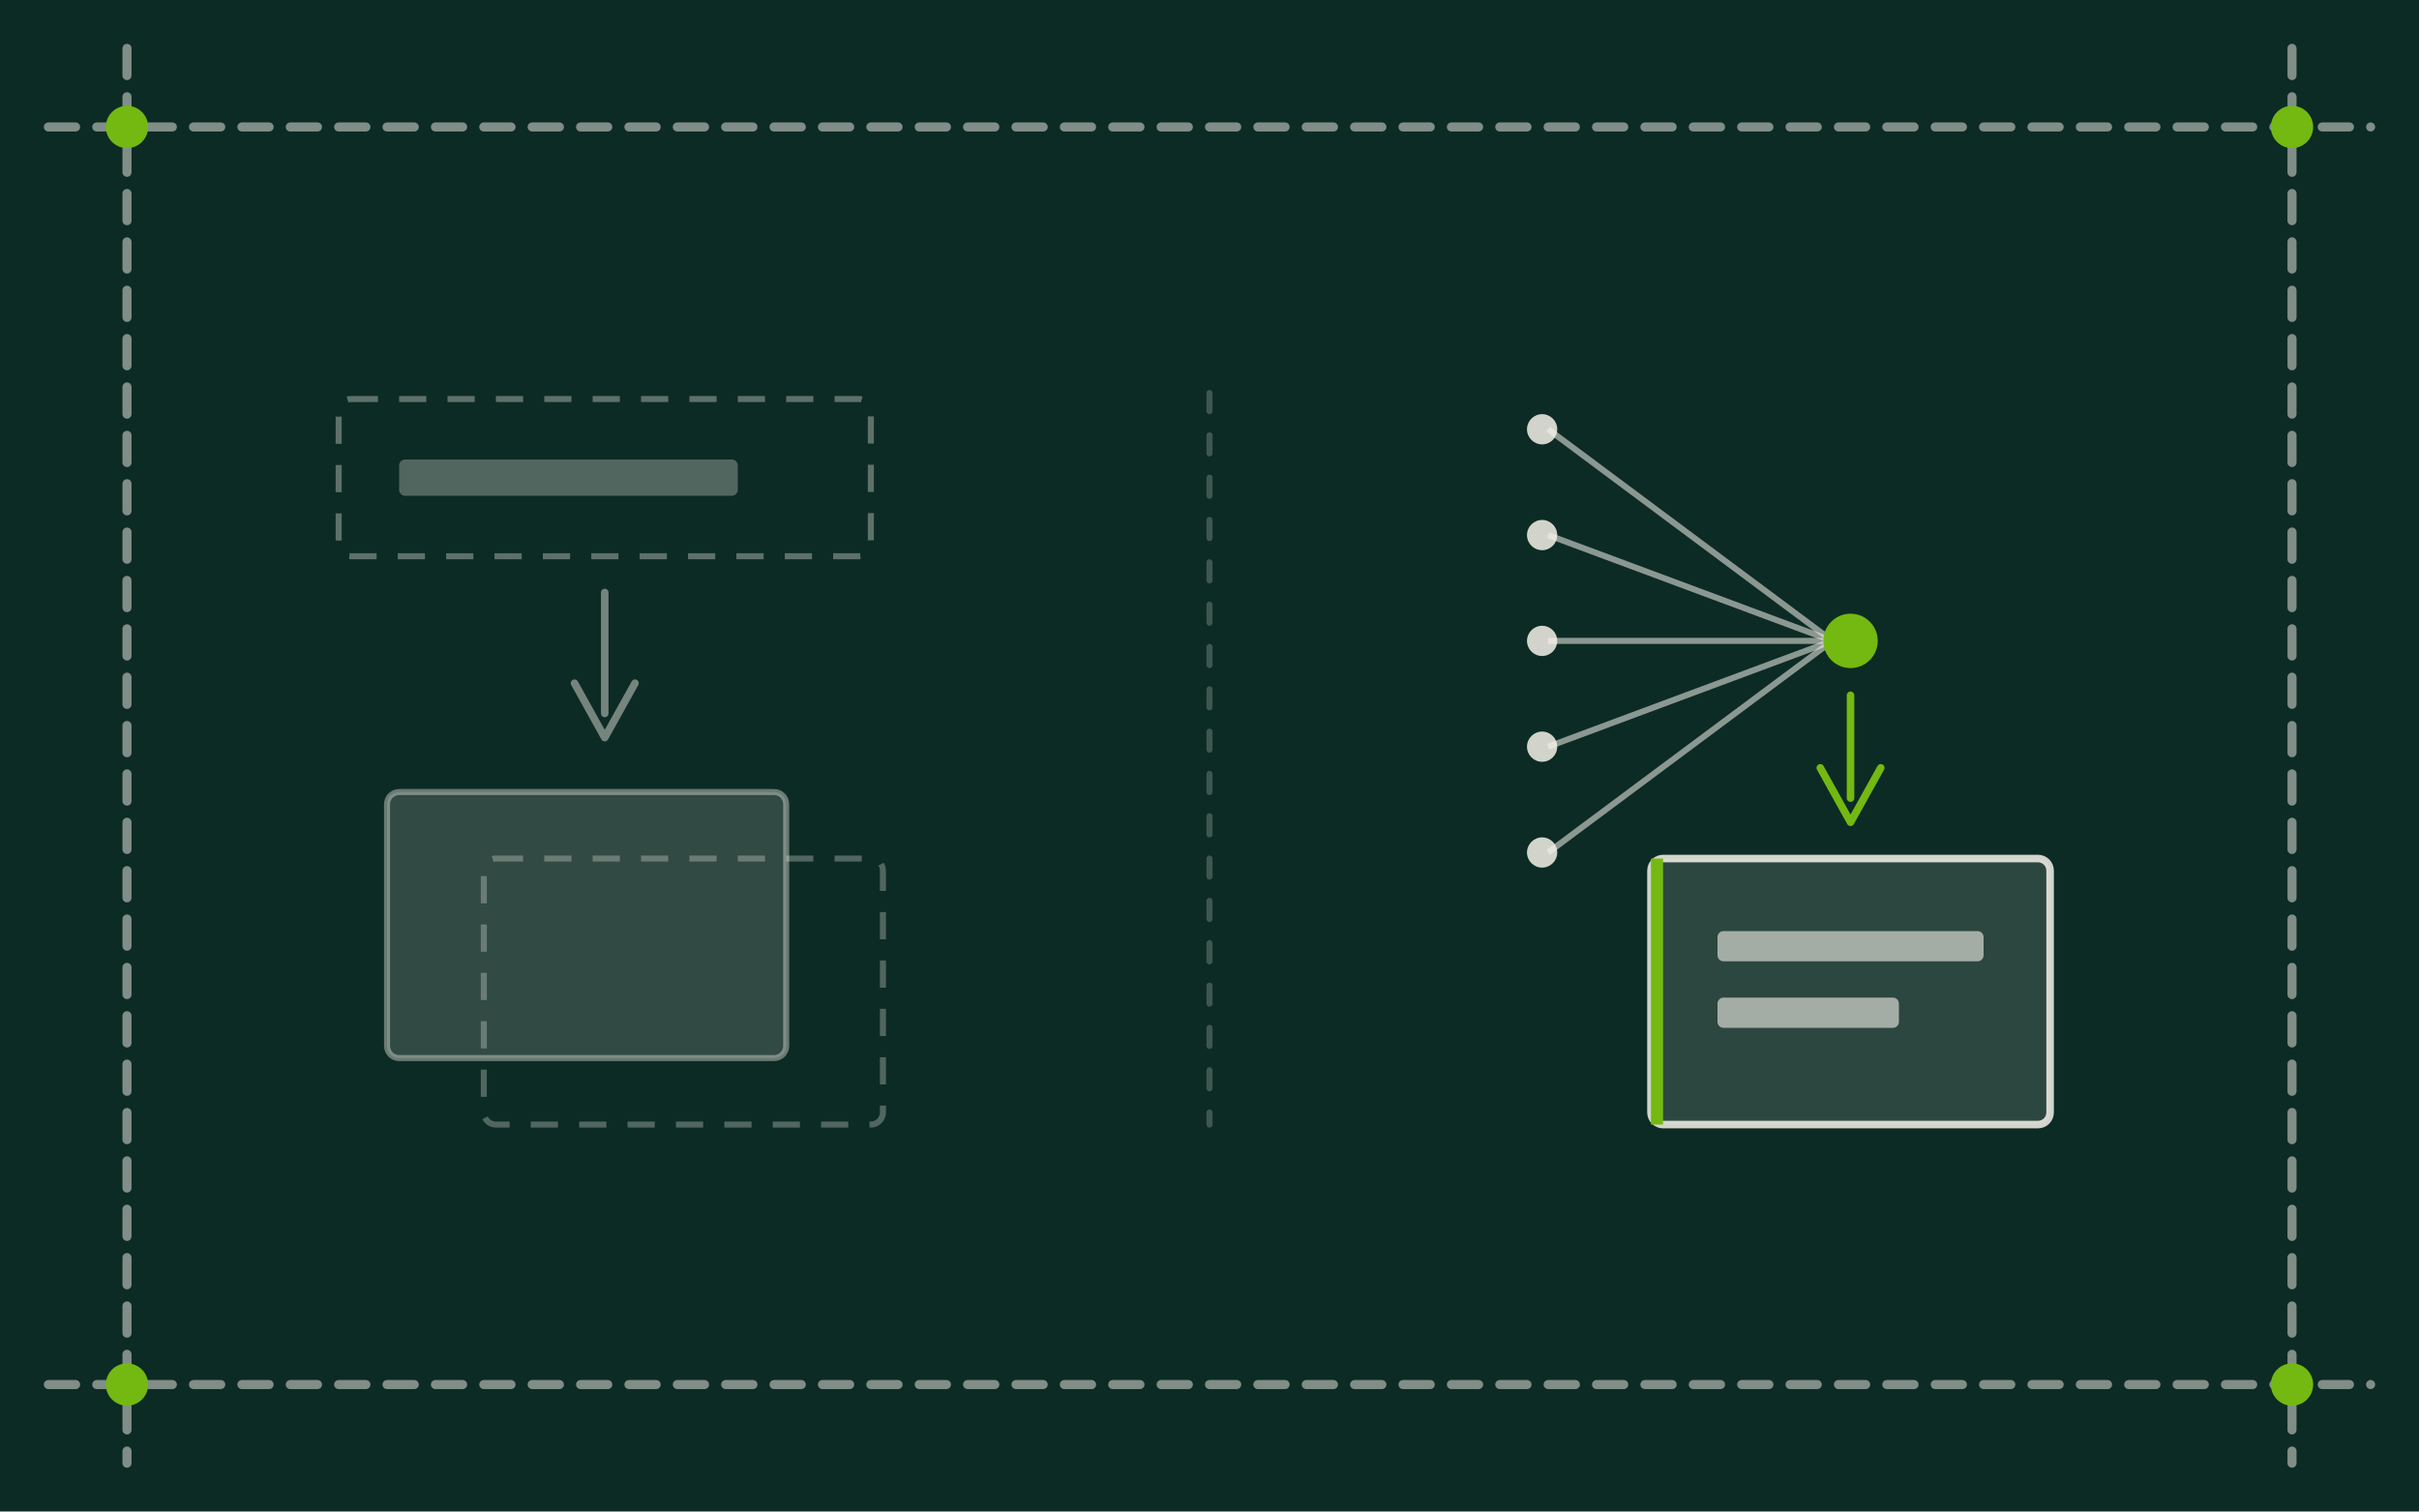
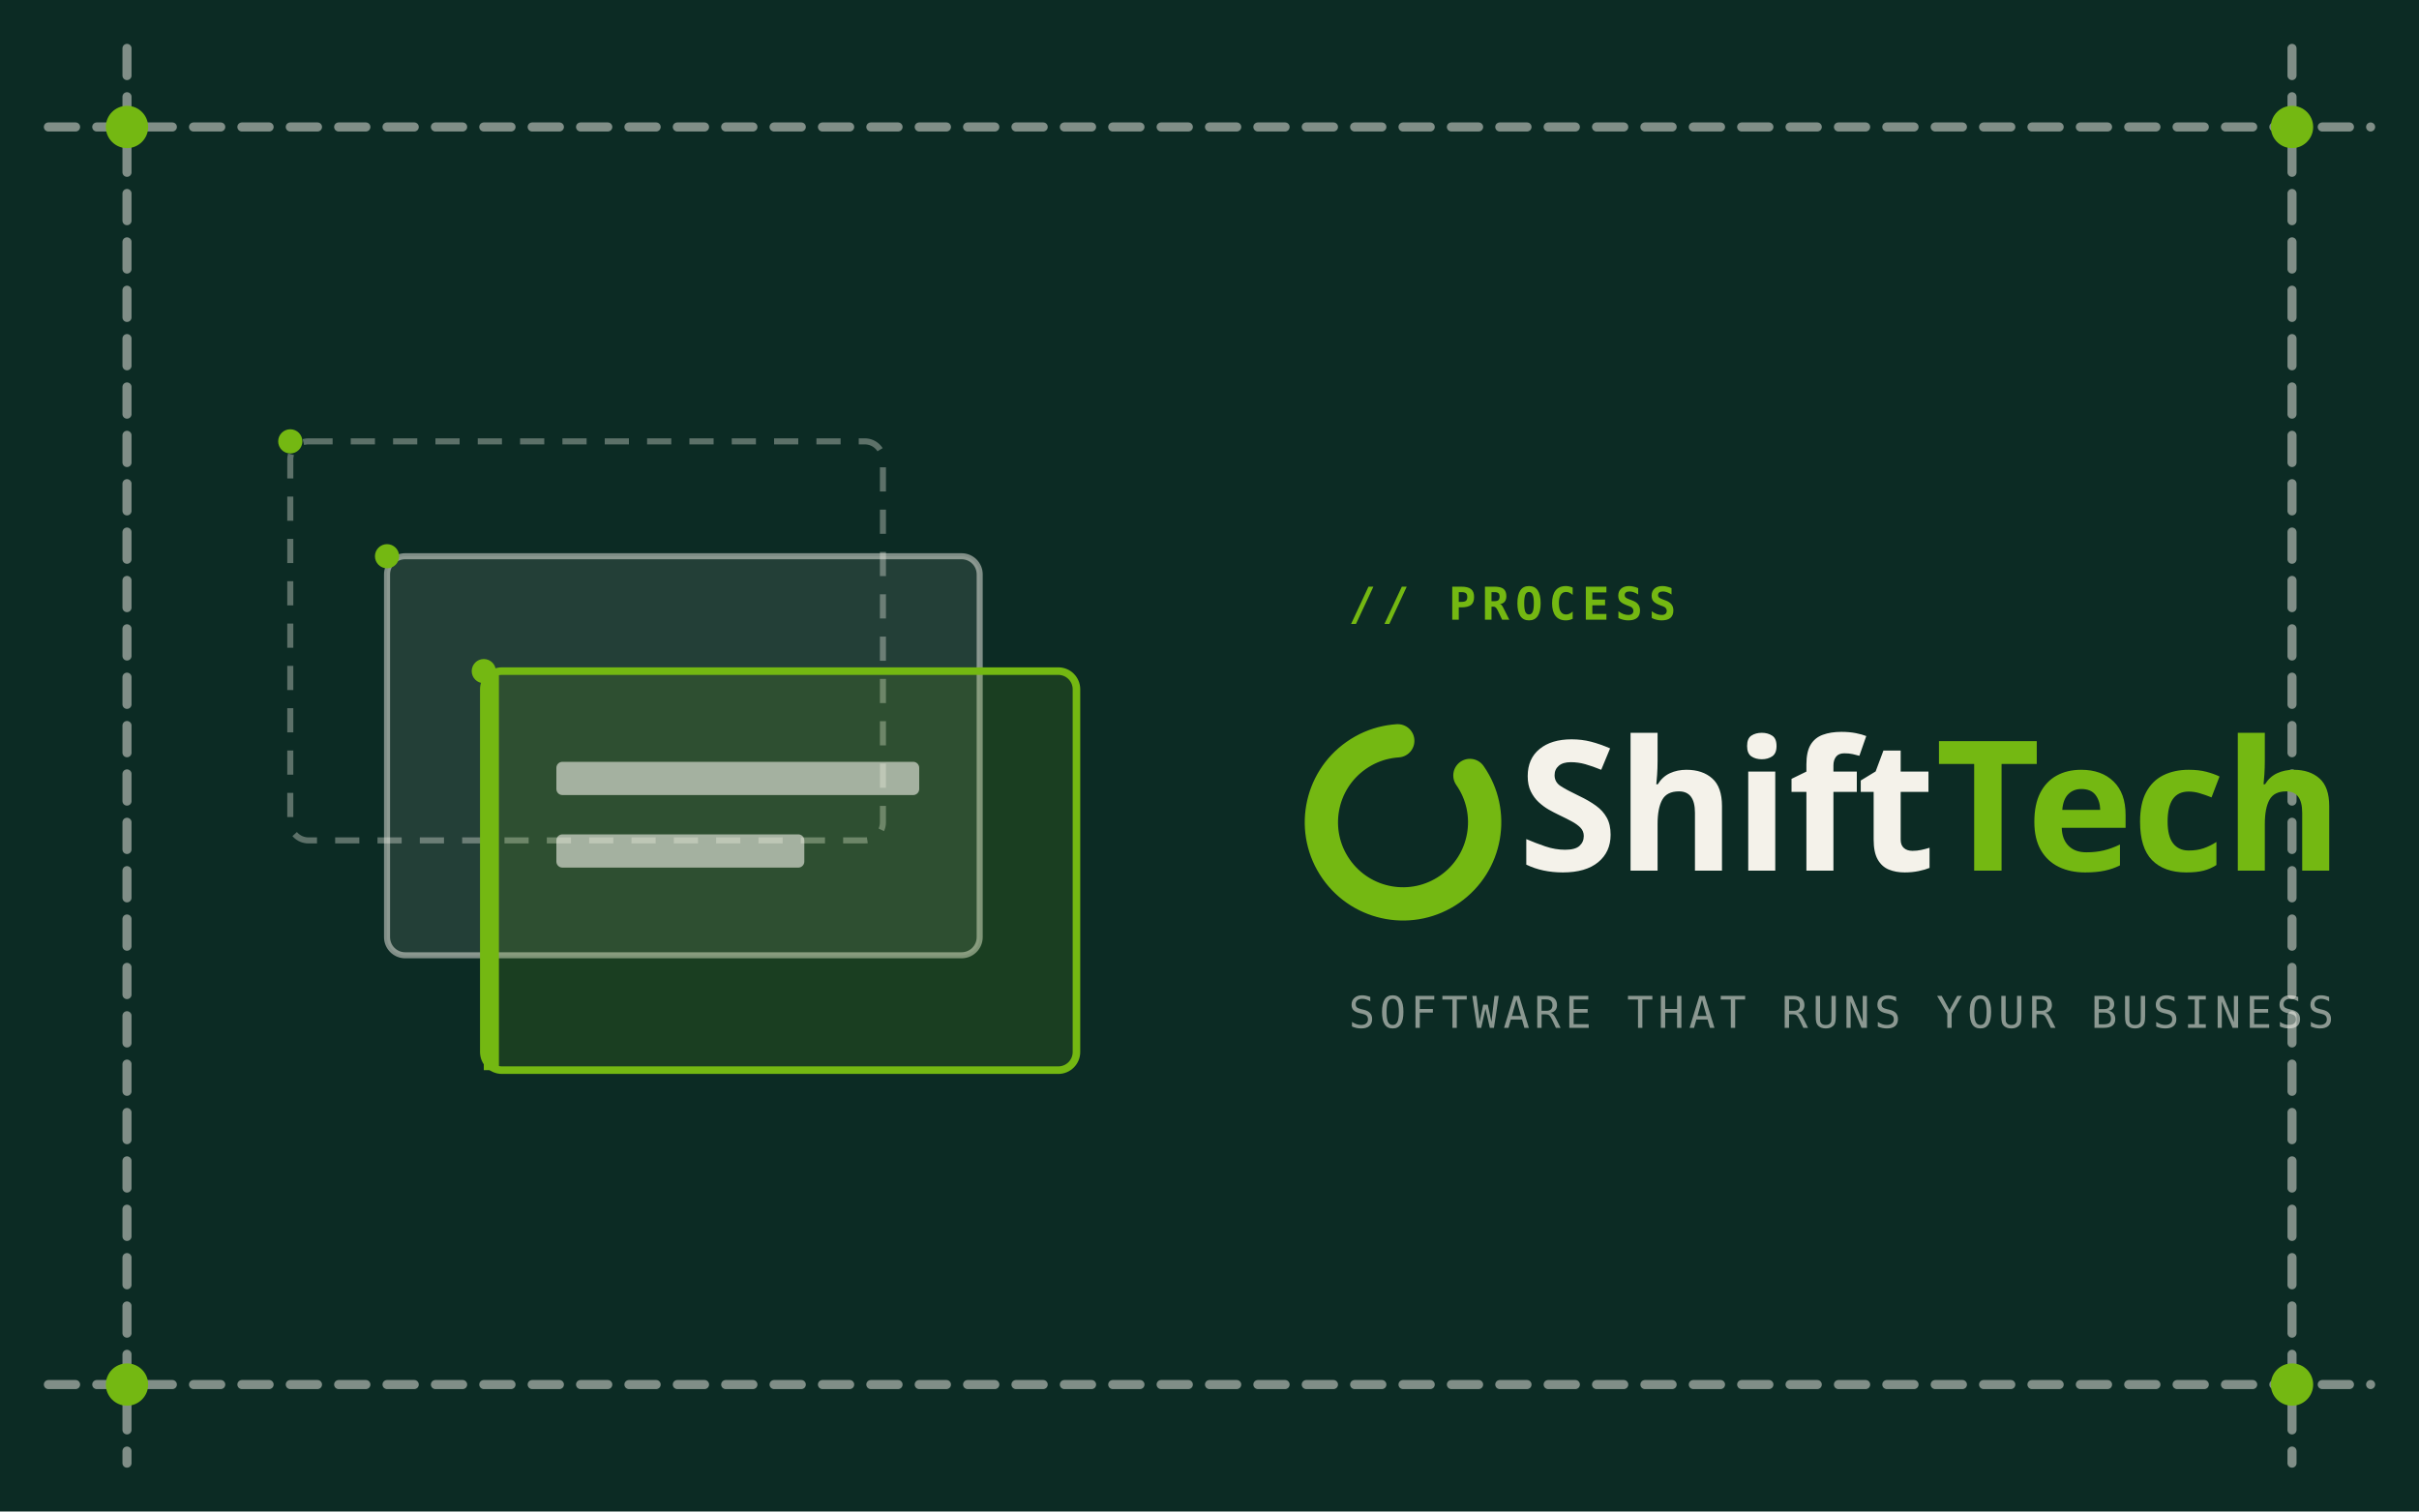
- <svg xmlns="http://www.w3.org/2000/svg" viewBox="0 0 800 500" role="img" aria-label="On the left, a brief feeding straight into a build that lands offset from what was needed. On the right, five questions converging on a defined problem, and a build that lands exactly on its outline.">
+ <svg xmlns="http://www.w3.org/2000/svg" viewBox="0 0 800 500" role="img" aria-label="The ShiftTech wordmark beside a flat stack of three layered cards, with the tagline Software that runs your business.">
  <rect width="800" height="500" fill="#0C2B24" />
  <g stroke="rgba(244,242,234,.5)" stroke-width="3" stroke-dasharray="9 7" stroke-linecap="round">
    <line x1="16" y1="42" x2="784" y2="42" />
    <line x1="16" y1="458" x2="784" y2="458" />
    <line x1="42" y1="16" x2="42" y2="484" />
    <line x1="758" y1="16" x2="758" y2="484" />
  </g>
  <g fill="#74B812">
    <circle cx="42" cy="42" r="7" />
    <circle cx="758" cy="42" r="7" />
    <circle cx="42" cy="458" r="7" />
    <circle cx="758" cy="458" r="7" />
  </g>
-   <rect x="112" y="132" width="176" height="52" rx="4" fill="none" stroke="rgba(244,242,234,.35)" stroke-width="2" stroke-dasharray="9 7" />
-   <rect x="132" y="152" width="112" height="12" rx="2" fill="rgba(244,242,234,.3)" />
-   <line x1="200" y1="196" x2="200" y2="236" stroke="rgba(244,242,234,.45)" stroke-width="2.5" stroke-linecap="round" />
-   <path d="M190 226 L200 244 L210 226" fill="none" stroke="rgba(244,242,234,.45)" stroke-width="2.5" stroke-linecap="round" stroke-linejoin="round" />
-   <rect x="160" y="284" width="132" height="88" rx="4" fill="none" stroke="rgba(244,242,234,.3)" stroke-width="2" stroke-dasharray="9 7" />
-   <rect x="128" y="262" width="132" height="88" rx="4" fill="rgba(244,242,234,.16)" stroke="rgba(244,242,234,.4)" stroke-width="2" />
-   <line x1="400" y1="130" x2="400" y2="372" stroke="rgba(244,242,234,.22)" stroke-width="2" stroke-dasharray="6 8" stroke-linecap="round" />
-   <g stroke="rgba(244,242,234,.55)" stroke-width="2">
-     <line x1="512" y1="142" x2="606" y2="212" />
-     <line x1="512" y1="177" x2="606" y2="212" />
-     <line x1="512" y1="212" x2="606" y2="212" />
-     <line x1="512" y1="247" x2="606" y2="212" />
-     <line x1="512" y1="282" x2="606" y2="212" />
+   <g>
+     <rect x="96" y="146" width="196" height="132" rx="6" fill="none" stroke="rgba(244,242,234,.35)" stroke-width="2" stroke-dasharray="8 6" />
+     <circle cx="96" cy="146" r="4" fill="#74B812" />
+     <rect x="128" y="184" width="196" height="132" rx="6" fill="rgba(244,242,234,.1)" stroke="rgba(244,242,234,.5)" stroke-width="2" />
+     <circle cx="128" cy="184" r="4" fill="#74B812" />
+     <rect x="160" y="222" width="196" height="132" rx="6" fill="rgba(116,184,18,.14)" stroke="#74B812" stroke-width="2.5" />
+     <rect x="160" y="222" width="5" height="132" fill="#74B812" />
+     <circle cx="160" cy="222" r="4" fill="#74B812" />
+     <g fill="rgba(244,242,234,.6)">
+       <rect x="184" y="252" width="120" height="11" rx="2" />
+       <rect x="184" y="276" width="82" height="11" rx="2" />
+     </g>
  </g>
-   <g fill="rgba(244,242,234,.85)">
-     <circle cx="510" cy="142" r="5" />
-     <circle cx="510" cy="177" r="5" />
-     <circle cx="510" cy="212" r="5" />
-     <circle cx="510" cy="247" r="5" />
-     <circle cx="510" cy="282" r="5" />
-   </g>
-   <circle cx="612" cy="212" r="9" fill="#74B812" />
-   <line x1="612" y1="230" x2="612" y2="264" stroke="#74B812" stroke-width="2.5" stroke-linecap="round" />
-   <path d="M602 254 L612 272 L622 254" fill="none" stroke="#74B812" stroke-width="2.5" stroke-linecap="round" stroke-linejoin="round" />
-   <rect x="546" y="284" width="132" height="88" rx="4" fill="rgba(244,242,234,.14)" stroke="rgba(244,242,234,.85)" stroke-width="2.5" />
-   <rect x="546" y="284" width="4" height="88" fill="#74B812" />
-   <g fill="rgba(244,242,234,.6)">
-     <rect x="568" y="308" width="88" height="10" rx="2" />
-     <rect x="568" y="330" width="60" height="10" rx="2" />
+   <g font-family="Instrument Sans, ui-sans-serif, system-ui, sans-serif">
+     <text x="446" y="205" font-family="Cascadia Code, Consolas, ui-monospace, monospace" font-size="15" font-weight="600" letter-spacing="2" fill="#74B812">// PROCESS</text>
+     <circle cx="464" cy="272" r="27" fill="none" stroke="#74B812" stroke-width="11" stroke-dasharray="142 40" stroke-linecap="round" transform="rotate(-35 464 272)" />
+     <text x="502" y="288" font-size="60" font-weight="700" letter-spacing="-.5" fill="#F4F2EA">Shift<tspan fill="#74B812">Tech</tspan>
+     </text>
+     <text x="446" y="340" font-family="Cascadia Code, Consolas, ui-monospace, monospace" font-size="14.5" letter-spacing="1.5" fill="rgba(244,242,234,.55)">SOFTWARE THAT RUNS YOUR BUSINESS</text>
  </g>
</svg>
